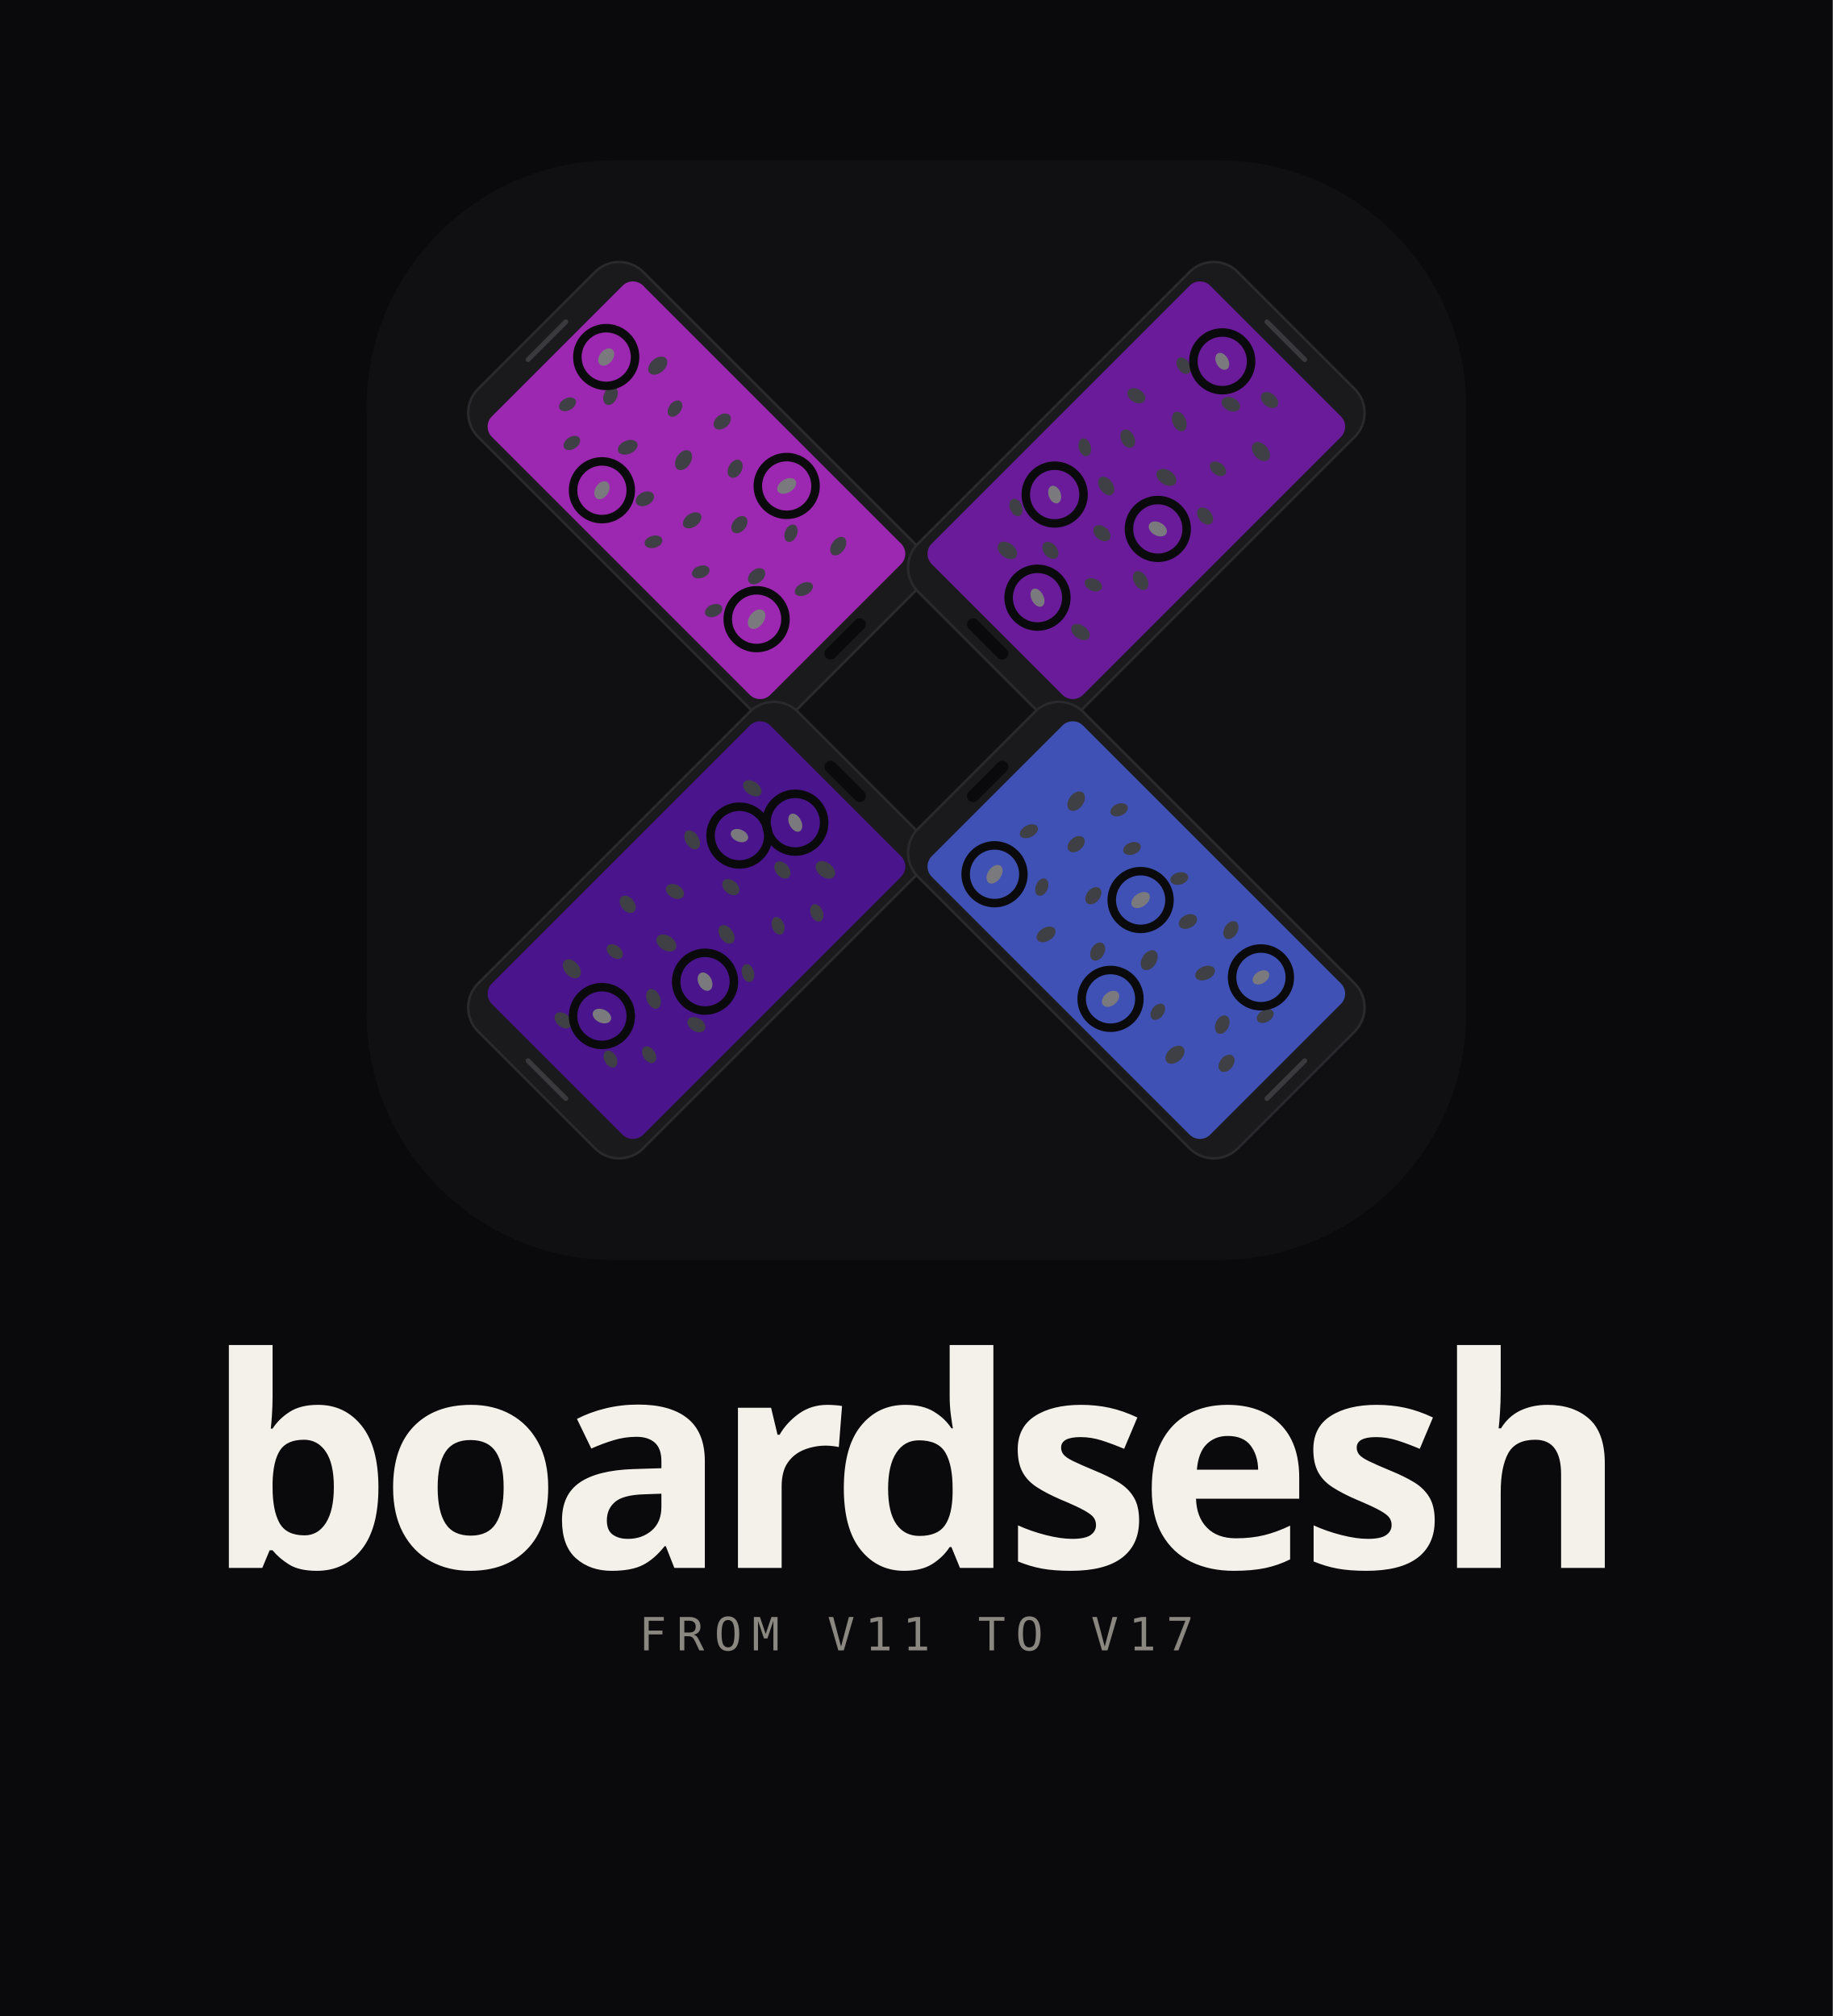
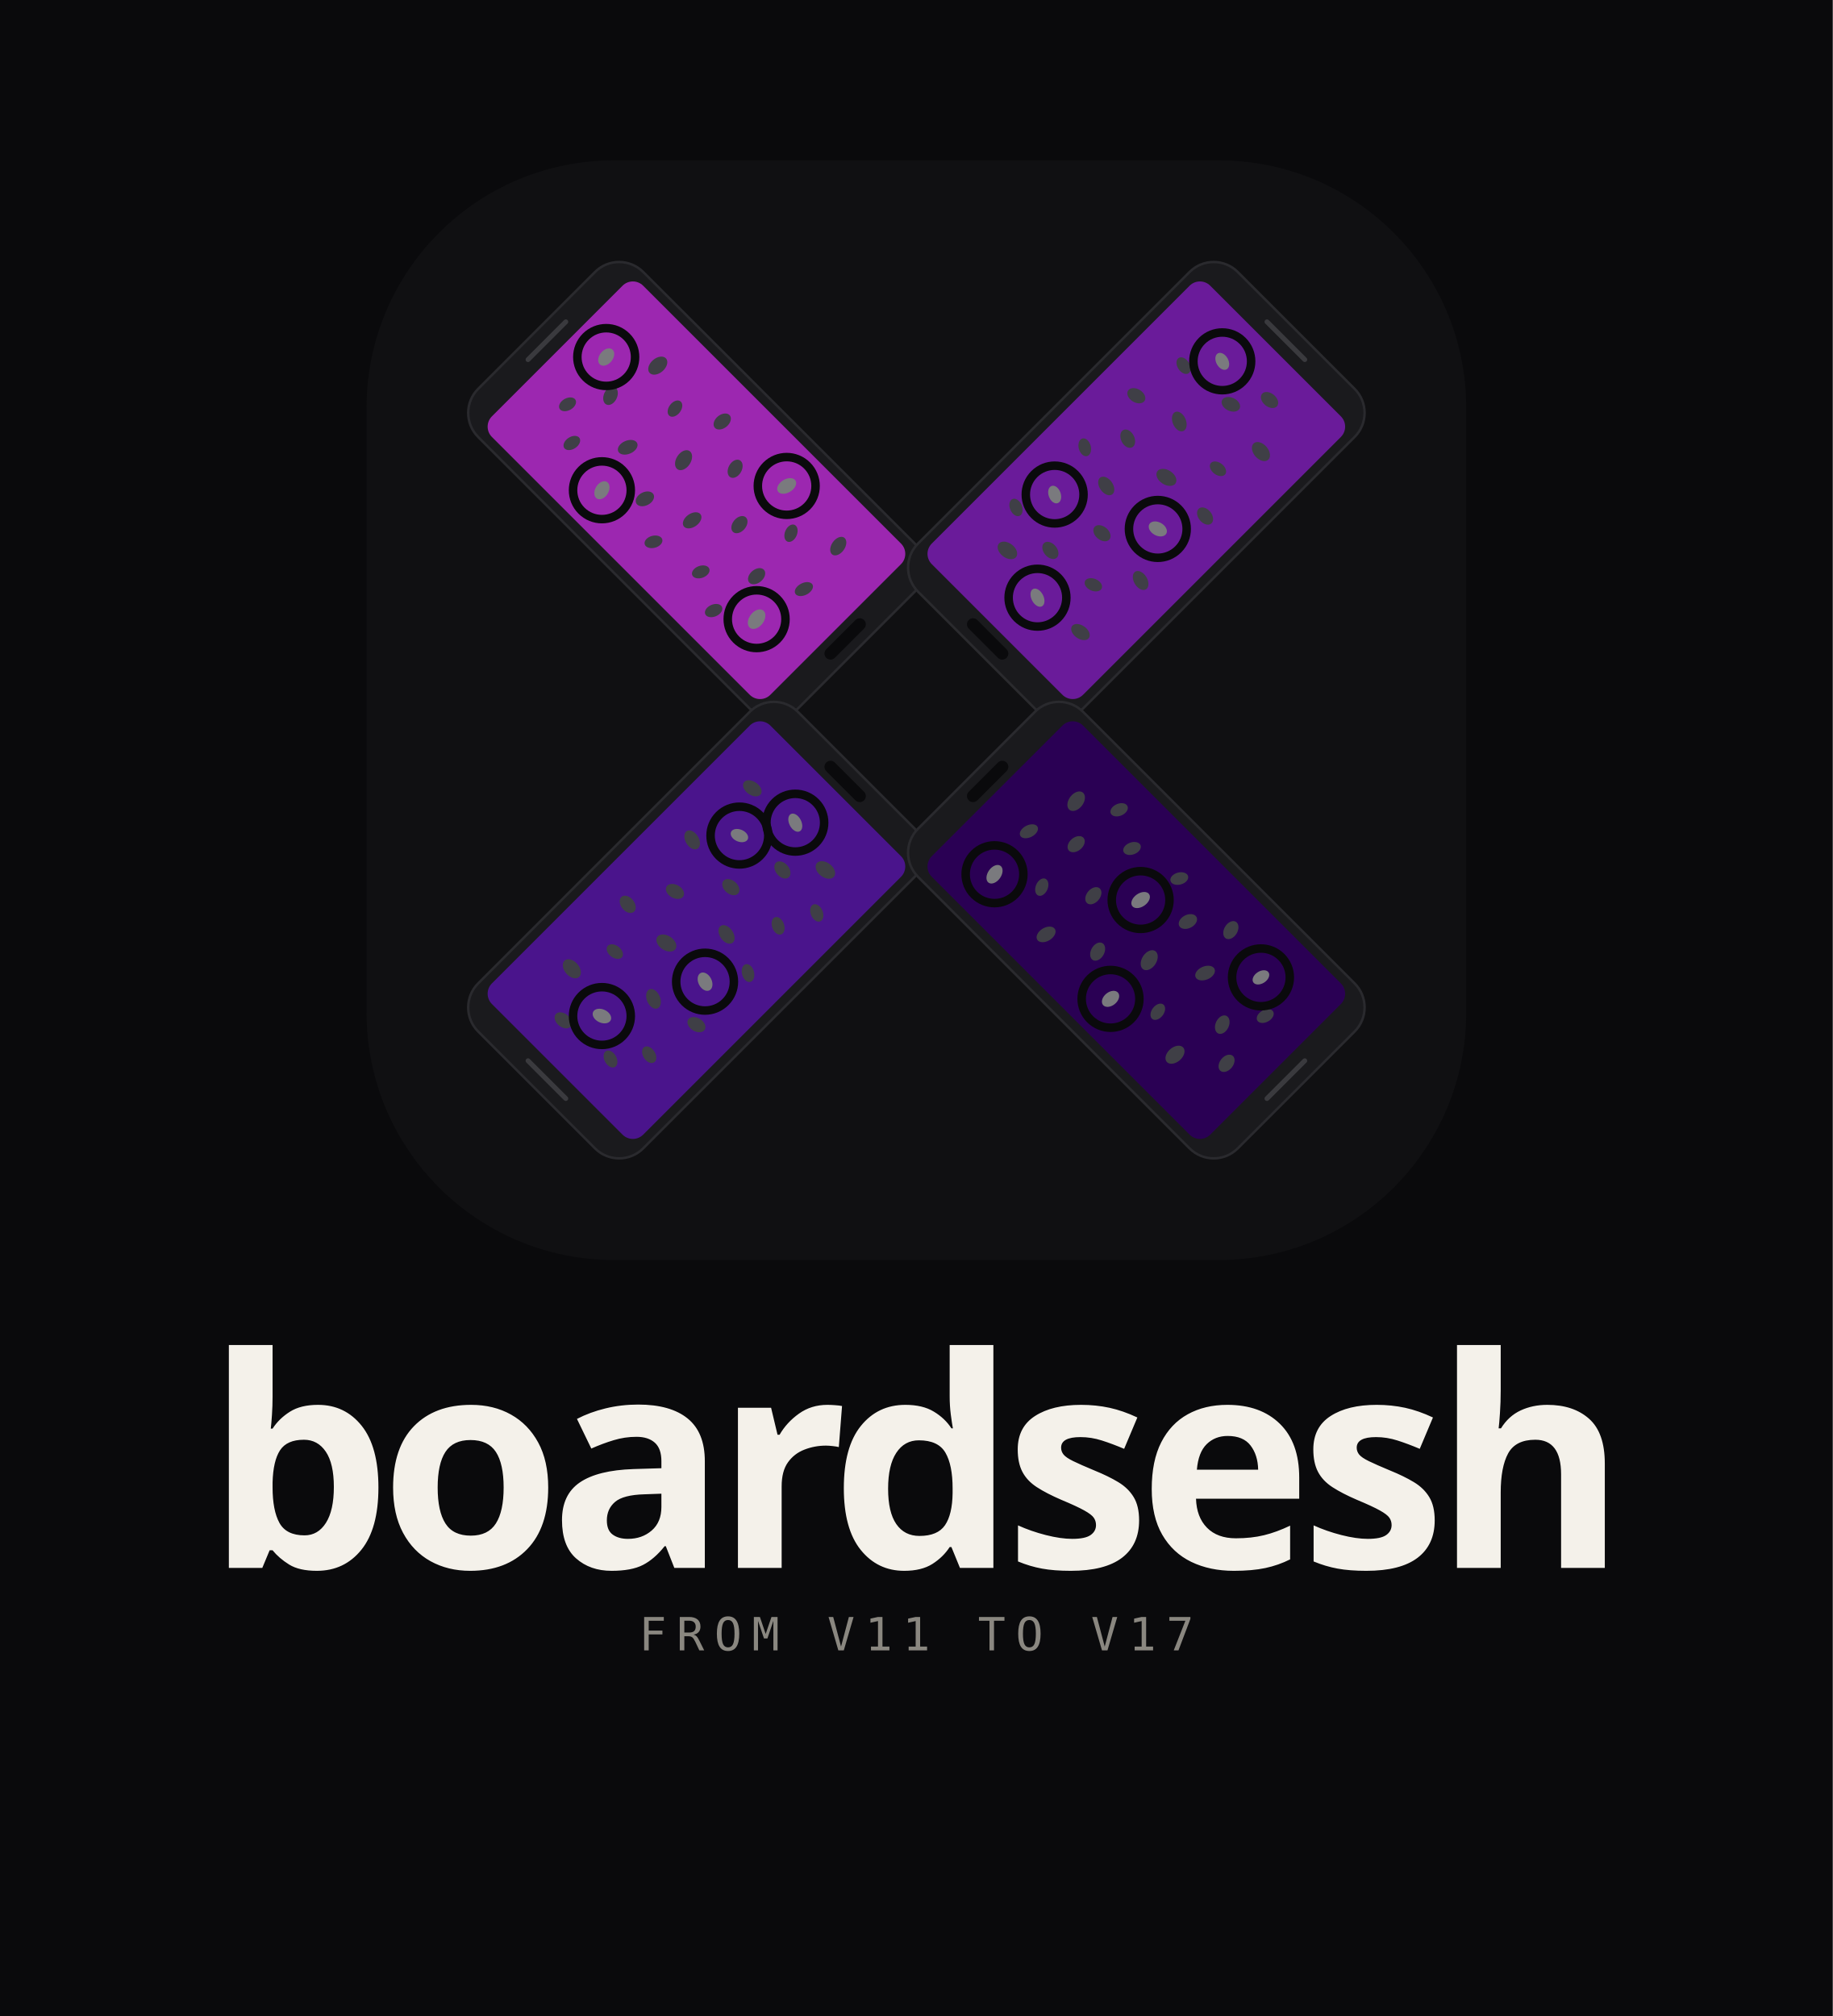
<svg xmlns="http://www.w3.org/2000/svg" width="800" height="880" viewBox="0 0 800 880">
  <rect x="0" y="0" width="800" height="880" fill="#0a0a0c" />
  <g transform="translate(160 70)">
    <svg width="480" height="480" viewBox="0 0 1024 1024">
      <defs>
        <clipPath id="clip-r0">
          <rect x="6" y="14" width="88" height="162" rx="6" ry="6" />
        </clipPath>
        <clipPath id="clip-r1">
          <rect x="6" y="14" width="88" height="162" rx="6" ry="6" />
        </clipPath>
        <clipPath id="clip-r2">
          <rect x="6" y="14" width="88" height="162" rx="6" ry="6" />
        </clipPath>
        <clipPath id="clip-r3">
          <rect x="6" y="14" width="88" height="162" rx="6" ry="6" />
        </clipPath>
      </defs>
      <rect x="0" y="0" width="1024" height="1024" rx="230.4" ry="230.4" fill="#101012" />
      <g transform="translate(307.2 307.2) rotate(135) scale(2.263579 2.263579) translate(-50 -95)">
        <rect x="2" y="2" width="96" height="186" rx="14" ry="14" fill="#1a1a1d" stroke="#2a2a2e" stroke-width="1" />
        <rect x="6" y="14" width="88" height="162" rx="6" ry="6" fill="#9C27B0" />
        <g clip-path="url(#clip-r0)">
          <g transform="translate(10 22.5) scale(1.25)">
            <ellipse cx="12" cy="12" rx="3.4" ry="2.2" fill="#3f3f46" transform="rotate(-10 12 12)" />
            <ellipse cx="30" cy="10" rx="3.2" ry="2" fill="#3f3f46" transform="rotate(18 30 10)" />
            <ellipse cx="48" cy="14" rx="3.6" ry="2.4" fill="#7a7a7e" transform="rotate(-8 48 14)" />
            <ellipse cx="56" cy="26" rx="3" ry="2" fill="#3f3f46" transform="rotate(22 56 26)" />
            <ellipse cx="38" cy="24" rx="3.2" ry="2.2" fill="#3f3f46" transform="rotate(5 38 24)" />
            <ellipse cx="20" cy="26" rx="3" ry="2" fill="#3f3f46" transform="rotate(-22 20 26)" />
            <ellipse cx="10" cy="38" rx="3.4" ry="2.2" fill="#7a7a7e" transform="rotate(14 10 38)" />
            <ellipse cx="30" cy="40" rx="3.2" ry="2.2" fill="#3f3f46" transform="rotate(-5 30 40)" />
            <ellipse cx="50" cy="38" rx="3" ry="2" fill="#3f3f46" transform="rotate(25 50 38)" />
            <ellipse cx="18" cy="54" rx="3.2" ry="2.2" fill="#3f3f46" transform="rotate(-16 18 54)" />
            <ellipse cx="40" cy="52" rx="3.4" ry="2.2" fill="#3f3f46" transform="rotate(10 40 52)" />
            <ellipse cx="54" cy="56" rx="3" ry="2" fill="#3f3f46" transform="rotate(30 54 56)" />
            <ellipse cx="10" cy="68" rx="3.2" ry="2.2" fill="#3f3f46" transform="rotate(6 10 68)" />
            <ellipse cx="28" cy="68" rx="3.6" ry="2.4" fill="#3f3f46" transform="rotate(-12 28 68)" />
            <ellipse cx="46" cy="68" rx="3.2" ry="2.2" fill="#3f3f46" transform="rotate(18 46 68)" />
            <ellipse cx="18" cy="82" rx="3" ry="2" fill="#3f3f46" transform="rotate(-8 18 82)" />
            <ellipse cx="38" cy="84" rx="3.4" ry="2.2" fill="#3f3f46" transform="rotate(22 38 84)" />
            <ellipse cx="54" cy="80" rx="3.2" ry="2.2" fill="#7a7a7e" transform="rotate(-14 54 80)" />
            <ellipse cx="12" cy="96" rx="3.6" ry="2.4" fill="#3f3f46" transform="rotate(4 12 96)" />
            <ellipse cx="30" cy="100" rx="3.2" ry="2.2" fill="#3f3f46" transform="rotate(-20 30 100)" />
            <ellipse cx="50" cy="98" rx="3" ry="2" fill="#3f3f46" transform="rotate(12 50 98)" />
            <ellipse cx="22" cy="110" rx="3.2" ry="2.2" fill="#7a7a7e" transform="rotate(-6 22 110)" />
            <ellipse cx="42" cy="108" rx="3" ry="2" fill="#3f3f46" transform="rotate(16 42 108)" />
            <circle cx="22" cy="110" r="9.5" fill="none" stroke="#0a0a0c" stroke-width="2.8" />
            <circle cx="54" cy="80" r="9.5" fill="none" stroke="#0a0a0c" stroke-width="2.8" />
            <circle cx="10" cy="38" r="9.5" fill="none" stroke="#0a0a0c" stroke-width="2.8" />
            <circle cx="48" cy="14" r="9.5" fill="none" stroke="#0a0a0c" stroke-width="2.8" />
          </g>
        </g>
        <rect x="39" y="6" width="22" height="5" rx="2.5" fill="#0a0a0c" />
        <rect x="38" y="181" width="24" height="2" rx="1" fill="#3a3a3e" />
      </g>
      <g transform="translate(716.8 307.2) rotate(-135) scale(2.263579 2.263579) translate(-50 -95)">
        <rect x="2" y="2" width="96" height="186" rx="14" ry="14" fill="#1a1a1d" stroke="#2a2a2e" stroke-width="1" />
        <rect x="6" y="14" width="88" height="162" rx="6" ry="6" fill="#6A1B9A" />
        <g clip-path="url(#clip-r1)">
          <g transform="translate(10 22.5) scale(1.25)">
            <ellipse cx="12" cy="12" rx="3.4" ry="2.2" fill="#3f3f46" transform="rotate(-10 12 12)" />
            <ellipse cx="30" cy="10" rx="3.2" ry="2" fill="#7a7a7e" transform="rotate(18 30 10)" />
            <ellipse cx="48" cy="14" rx="3.6" ry="2.4" fill="#3f3f46" transform="rotate(-8 48 14)" />
            <ellipse cx="56" cy="26" rx="3" ry="2" fill="#3f3f46" transform="rotate(22 56 26)" />
            <ellipse cx="38" cy="24" rx="3.2" ry="2.2" fill="#3f3f46" transform="rotate(5 38 24)" />
            <ellipse cx="20" cy="26" rx="3" ry="2" fill="#3f3f46" transform="rotate(-22 20 26)" />
            <ellipse cx="10" cy="38" rx="3.4" ry="2.2" fill="#3f3f46" transform="rotate(14 10 38)" />
            <ellipse cx="30" cy="40" rx="3.2" ry="2.2" fill="#3f3f46" transform="rotate(-5 30 40)" />
            <ellipse cx="50" cy="38" rx="3" ry="2" fill="#7a7a7e" transform="rotate(25 50 38)" />
            <ellipse cx="18" cy="54" rx="3.2" ry="2.2" fill="#7a7a7e" transform="rotate(-16 18 54)" />
            <ellipse cx="40" cy="52" rx="3.4" ry="2.2" fill="#3f3f46" transform="rotate(10 40 52)" />
            <ellipse cx="54" cy="56" rx="3" ry="2" fill="#3f3f46" transform="rotate(30 54 56)" />
            <ellipse cx="10" cy="68" rx="3.2" ry="2.2" fill="#3f3f46" transform="rotate(6 10 68)" />
            <ellipse cx="28" cy="68" rx="3.6" ry="2.4" fill="#3f3f46" transform="rotate(-12 28 68)" />
            <ellipse cx="46" cy="68" rx="3.2" ry="2.2" fill="#3f3f46" transform="rotate(18 46 68)" />
            <ellipse cx="18" cy="82" rx="3" ry="2" fill="#3f3f46" transform="rotate(-8 18 82)" />
            <ellipse cx="38" cy="84" rx="3.4" ry="2.2" fill="#3f3f46" transform="rotate(22 38 84)" />
            <ellipse cx="54" cy="80" rx="3.2" ry="2.2" fill="#3f3f46" transform="rotate(-14 54 80)" />
            <ellipse cx="12" cy="96" rx="3.6" ry="2.4" fill="#3f3f46" transform="rotate(4 12 96)" />
            <ellipse cx="30" cy="100" rx="3.2" ry="2.2" fill="#3f3f46" transform="rotate(-20 30 100)" />
            <ellipse cx="50" cy="98" rx="3" ry="2" fill="#3f3f46" transform="rotate(12 50 98)" />
            <ellipse cx="22" cy="110" rx="3.2" ry="2.2" fill="#3f3f46" transform="rotate(-6 22 110)" />
            <ellipse cx="42" cy="108" rx="3" ry="2" fill="#7a7a7e" transform="rotate(16 42 108)" />
            <circle cx="42" cy="108" r="9.5" fill="none" stroke="#0a0a0c" stroke-width="2.8" />
            <circle cx="18" cy="54" r="9.5" fill="none" stroke="#0a0a0c" stroke-width="2.8" />
            <circle cx="50" cy="38" r="9.5" fill="none" stroke="#0a0a0c" stroke-width="2.8" />
            <circle cx="30" cy="10" r="9.5" fill="none" stroke="#0a0a0c" stroke-width="2.8" />
          </g>
        </g>
        <rect x="39" y="6" width="22" height="5" rx="2.5" fill="#0a0a0c" />
        <rect x="38" y="181" width="24" height="2" rx="1" fill="#3a3a3e" />
      </g>
      <g transform="translate(307.2 716.8) rotate(45) scale(2.263579 2.263579) translate(-50 -95)">
        <rect x="2" y="2" width="96" height="186" rx="14" ry="14" fill="#1a1a1d" stroke="#2a2a2e" stroke-width="1" />
        <rect x="6" y="14" width="88" height="162" rx="6" ry="6" fill="#4A148C" />
        <g clip-path="url(#clip-r2)">
          <g transform="translate(10 22.5) scale(1.25)">
            <ellipse cx="12" cy="12" rx="3.4" ry="2.2" fill="#3f3f46" transform="rotate(-10 12 12)" />
            <ellipse cx="30" cy="10" rx="3.2" ry="2" fill="#7a7a7e" transform="rotate(18 30 10)" />
            <ellipse cx="48" cy="14" rx="3.6" ry="2.4" fill="#3f3f46" transform="rotate(-8 48 14)" />
            <ellipse cx="56" cy="26" rx="3" ry="2" fill="#3f3f46" transform="rotate(22 56 26)" />
            <ellipse cx="38" cy="24" rx="3.2" ry="2.2" fill="#3f3f46" transform="rotate(5 38 24)" />
            <ellipse cx="20" cy="26" rx="3" ry="2" fill="#7a7a7e" transform="rotate(-22 20 26)" />
            <ellipse cx="10" cy="38" rx="3.4" ry="2.2" fill="#3f3f46" transform="rotate(14 10 38)" />
            <ellipse cx="30" cy="40" rx="3.2" ry="2.2" fill="#3f3f46" transform="rotate(-5 30 40)" />
            <ellipse cx="50" cy="38" rx="3" ry="2" fill="#3f3f46" transform="rotate(25 50 38)" />
            <ellipse cx="18" cy="54" rx="3.2" ry="2.2" fill="#3f3f46" transform="rotate(-16 18 54)" />
            <ellipse cx="40" cy="52" rx="3.4" ry="2.2" fill="#3f3f46" transform="rotate(10 40 52)" />
            <ellipse cx="54" cy="56" rx="3" ry="2" fill="#3f3f46" transform="rotate(30 54 56)" />
            <ellipse cx="10" cy="68" rx="3.2" ry="2.2" fill="#3f3f46" transform="rotate(6 10 68)" />
            <ellipse cx="28" cy="68" rx="3.6" ry="2.4" fill="#3f3f46" transform="rotate(-12 28 68)" />
            <ellipse cx="46" cy="68" rx="3.2" ry="2.2" fill="#7a7a7e" transform="rotate(18 46 68)" />
            <ellipse cx="18" cy="82" rx="3" ry="2" fill="#3f3f46" transform="rotate(-8 18 82)" />
            <ellipse cx="38" cy="84" rx="3.4" ry="2.2" fill="#3f3f46" transform="rotate(22 38 84)" />
            <ellipse cx="54" cy="80" rx="3.2" ry="2.2" fill="#3f3f46" transform="rotate(-14 54 80)" />
            <ellipse cx="12" cy="96" rx="3.6" ry="2.4" fill="#3f3f46" transform="rotate(4 12 96)" />
            <ellipse cx="30" cy="100" rx="3.2" ry="2.2" fill="#7a7a7e" transform="rotate(-20 30 100)" />
            <ellipse cx="50" cy="98" rx="3" ry="2" fill="#3f3f46" transform="rotate(12 50 98)" />
            <ellipse cx="22" cy="110" rx="3.2" ry="2.2" fill="#3f3f46" transform="rotate(-6 22 110)" />
            <ellipse cx="42" cy="108" rx="3" ry="2" fill="#3f3f46" transform="rotate(16 42 108)" />
            <circle cx="30" cy="100" r="9.5" fill="none" stroke="#0a0a0c" stroke-width="2.8" />
            <circle cx="46" cy="68" r="9.5" fill="none" stroke="#0a0a0c" stroke-width="2.8" />
            <circle cx="20" cy="26" r="9.5" fill="none" stroke="#0a0a0c" stroke-width="2.8" />
            <circle cx="30" cy="10" r="9.5" fill="none" stroke="#0a0a0c" stroke-width="2.8" />
          </g>
        </g>
        <rect x="39" y="6" width="22" height="5" rx="2.5" fill="#0a0a0c" />
        <rect x="38" y="181" width="24" height="2" rx="1" fill="#3a3a3e" />
      </g>
      <g transform="translate(716.8 716.8) rotate(-45) scale(2.263579 2.263579) translate(-50 -95)">
        <rect x="2" y="2" width="96" height="186" rx="14" ry="14" fill="#1a1a1d" stroke="#2a2a2e" stroke-width="1" />
-         <rect x="6" y="14" width="88" height="162" rx="6" ry="6" fill="#3F51B5" />
+         <rect x="6" y="14" width="88" height="162" rx="6" ry="6" fill="#2A0054" />
        <g clip-path="url(#clip-r3)">
          <g transform="translate(10 22.5) scale(1.25)">
            <ellipse cx="12" cy="12" rx="3.4" ry="2.2" fill="#7a7a7e" transform="rotate(-10 12 12)" />
            <ellipse cx="30" cy="10" rx="3.2" ry="2" fill="#3f3f46" transform="rotate(18 30 10)" />
            <ellipse cx="48" cy="14" rx="3.6" ry="2.4" fill="#3f3f46" transform="rotate(-8 48 14)" />
            <ellipse cx="56" cy="26" rx="3" ry="2" fill="#3f3f46" transform="rotate(22 56 26)" />
            <ellipse cx="38" cy="24" rx="3.2" ry="2.2" fill="#3f3f46" transform="rotate(5 38 24)" />
            <ellipse cx="20" cy="26" rx="3" ry="2" fill="#3f3f46" transform="rotate(-22 20 26)" />
            <ellipse cx="10" cy="38" rx="3.4" ry="2.2" fill="#3f3f46" transform="rotate(14 10 38)" />
            <ellipse cx="30" cy="40" rx="3.2" ry="2.2" fill="#3f3f46" transform="rotate(-5 30 40)" />
            <ellipse cx="50" cy="38" rx="3" ry="2" fill="#3f3f46" transform="rotate(25 50 38)" />
            <ellipse cx="18" cy="54" rx="3.2" ry="2.2" fill="#3f3f46" transform="rotate(-16 18 54)" />
            <ellipse cx="40" cy="52" rx="3.4" ry="2.2" fill="#7a7a7e" transform="rotate(10 40 52)" />
            <ellipse cx="54" cy="56" rx="3" ry="2" fill="#3f3f46" transform="rotate(30 54 56)" />
            <ellipse cx="10" cy="68" rx="3.2" ry="2.2" fill="#7a7a7e" transform="rotate(6 10 68)" />
            <ellipse cx="28" cy="68" rx="3.6" ry="2.4" fill="#3f3f46" transform="rotate(-12 28 68)" />
            <ellipse cx="46" cy="68" rx="3.2" ry="2.2" fill="#3f3f46" transform="rotate(18 46 68)" />
            <ellipse cx="18" cy="82" rx="3" ry="2" fill="#3f3f46" transform="rotate(-8 18 82)" />
            <ellipse cx="38" cy="84" rx="3.4" ry="2.2" fill="#3f3f46" transform="rotate(22 38 84)" />
            <ellipse cx="54" cy="80" rx="3.2" ry="2.2" fill="#3f3f46" transform="rotate(-14 54 80)" />
            <ellipse cx="12" cy="96" rx="3.6" ry="2.4" fill="#3f3f46" transform="rotate(4 12 96)" />
            <ellipse cx="30" cy="100" rx="3.2" ry="2.2" fill="#3f3f46" transform="rotate(-20 30 100)" />
            <ellipse cx="50" cy="98" rx="3" ry="2" fill="#7a7a7e" transform="rotate(12 50 98)" />
            <ellipse cx="22" cy="110" rx="3.2" ry="2.2" fill="#3f3f46" transform="rotate(-6 22 110)" />
            <ellipse cx="42" cy="108" rx="3" ry="2" fill="#3f3f46" transform="rotate(16 42 108)" />
            <circle cx="50" cy="98" r="9.5" fill="none" stroke="#0a0a0c" stroke-width="2.8" />
            <circle cx="10" cy="68" r="9.5" fill="none" stroke="#0a0a0c" stroke-width="2.8" />
            <circle cx="40" cy="52" r="9.5" fill="none" stroke="#0a0a0c" stroke-width="2.8" />
            <circle cx="12" cy="12" r="9.5" fill="none" stroke="#0a0a0c" stroke-width="2.8" />
          </g>
        </g>
        <rect x="39" y="6" width="22" height="5" rx="2.5" fill="#0a0a0c" />
        <rect x="38" y="181" width="24" height="2" rx="1" fill="#3a3a3e" />
      </g>
    </svg>
  </g>
  <text x="400" y="684.4" text-anchor="middle" fill="#f4f1ea" font-family="Archivo Black, Archivo, sans-serif" font-weight="900" font-size="128" letter-spacing="-5.12">boardsesh</text>
  <text x="400" y="720.4" text-anchor="middle" fill="#8a8780" font-family="JetBrains Mono, monospace" font-size="20" letter-spacing="4.4">FROM V11 TO V17</text>
</svg>
